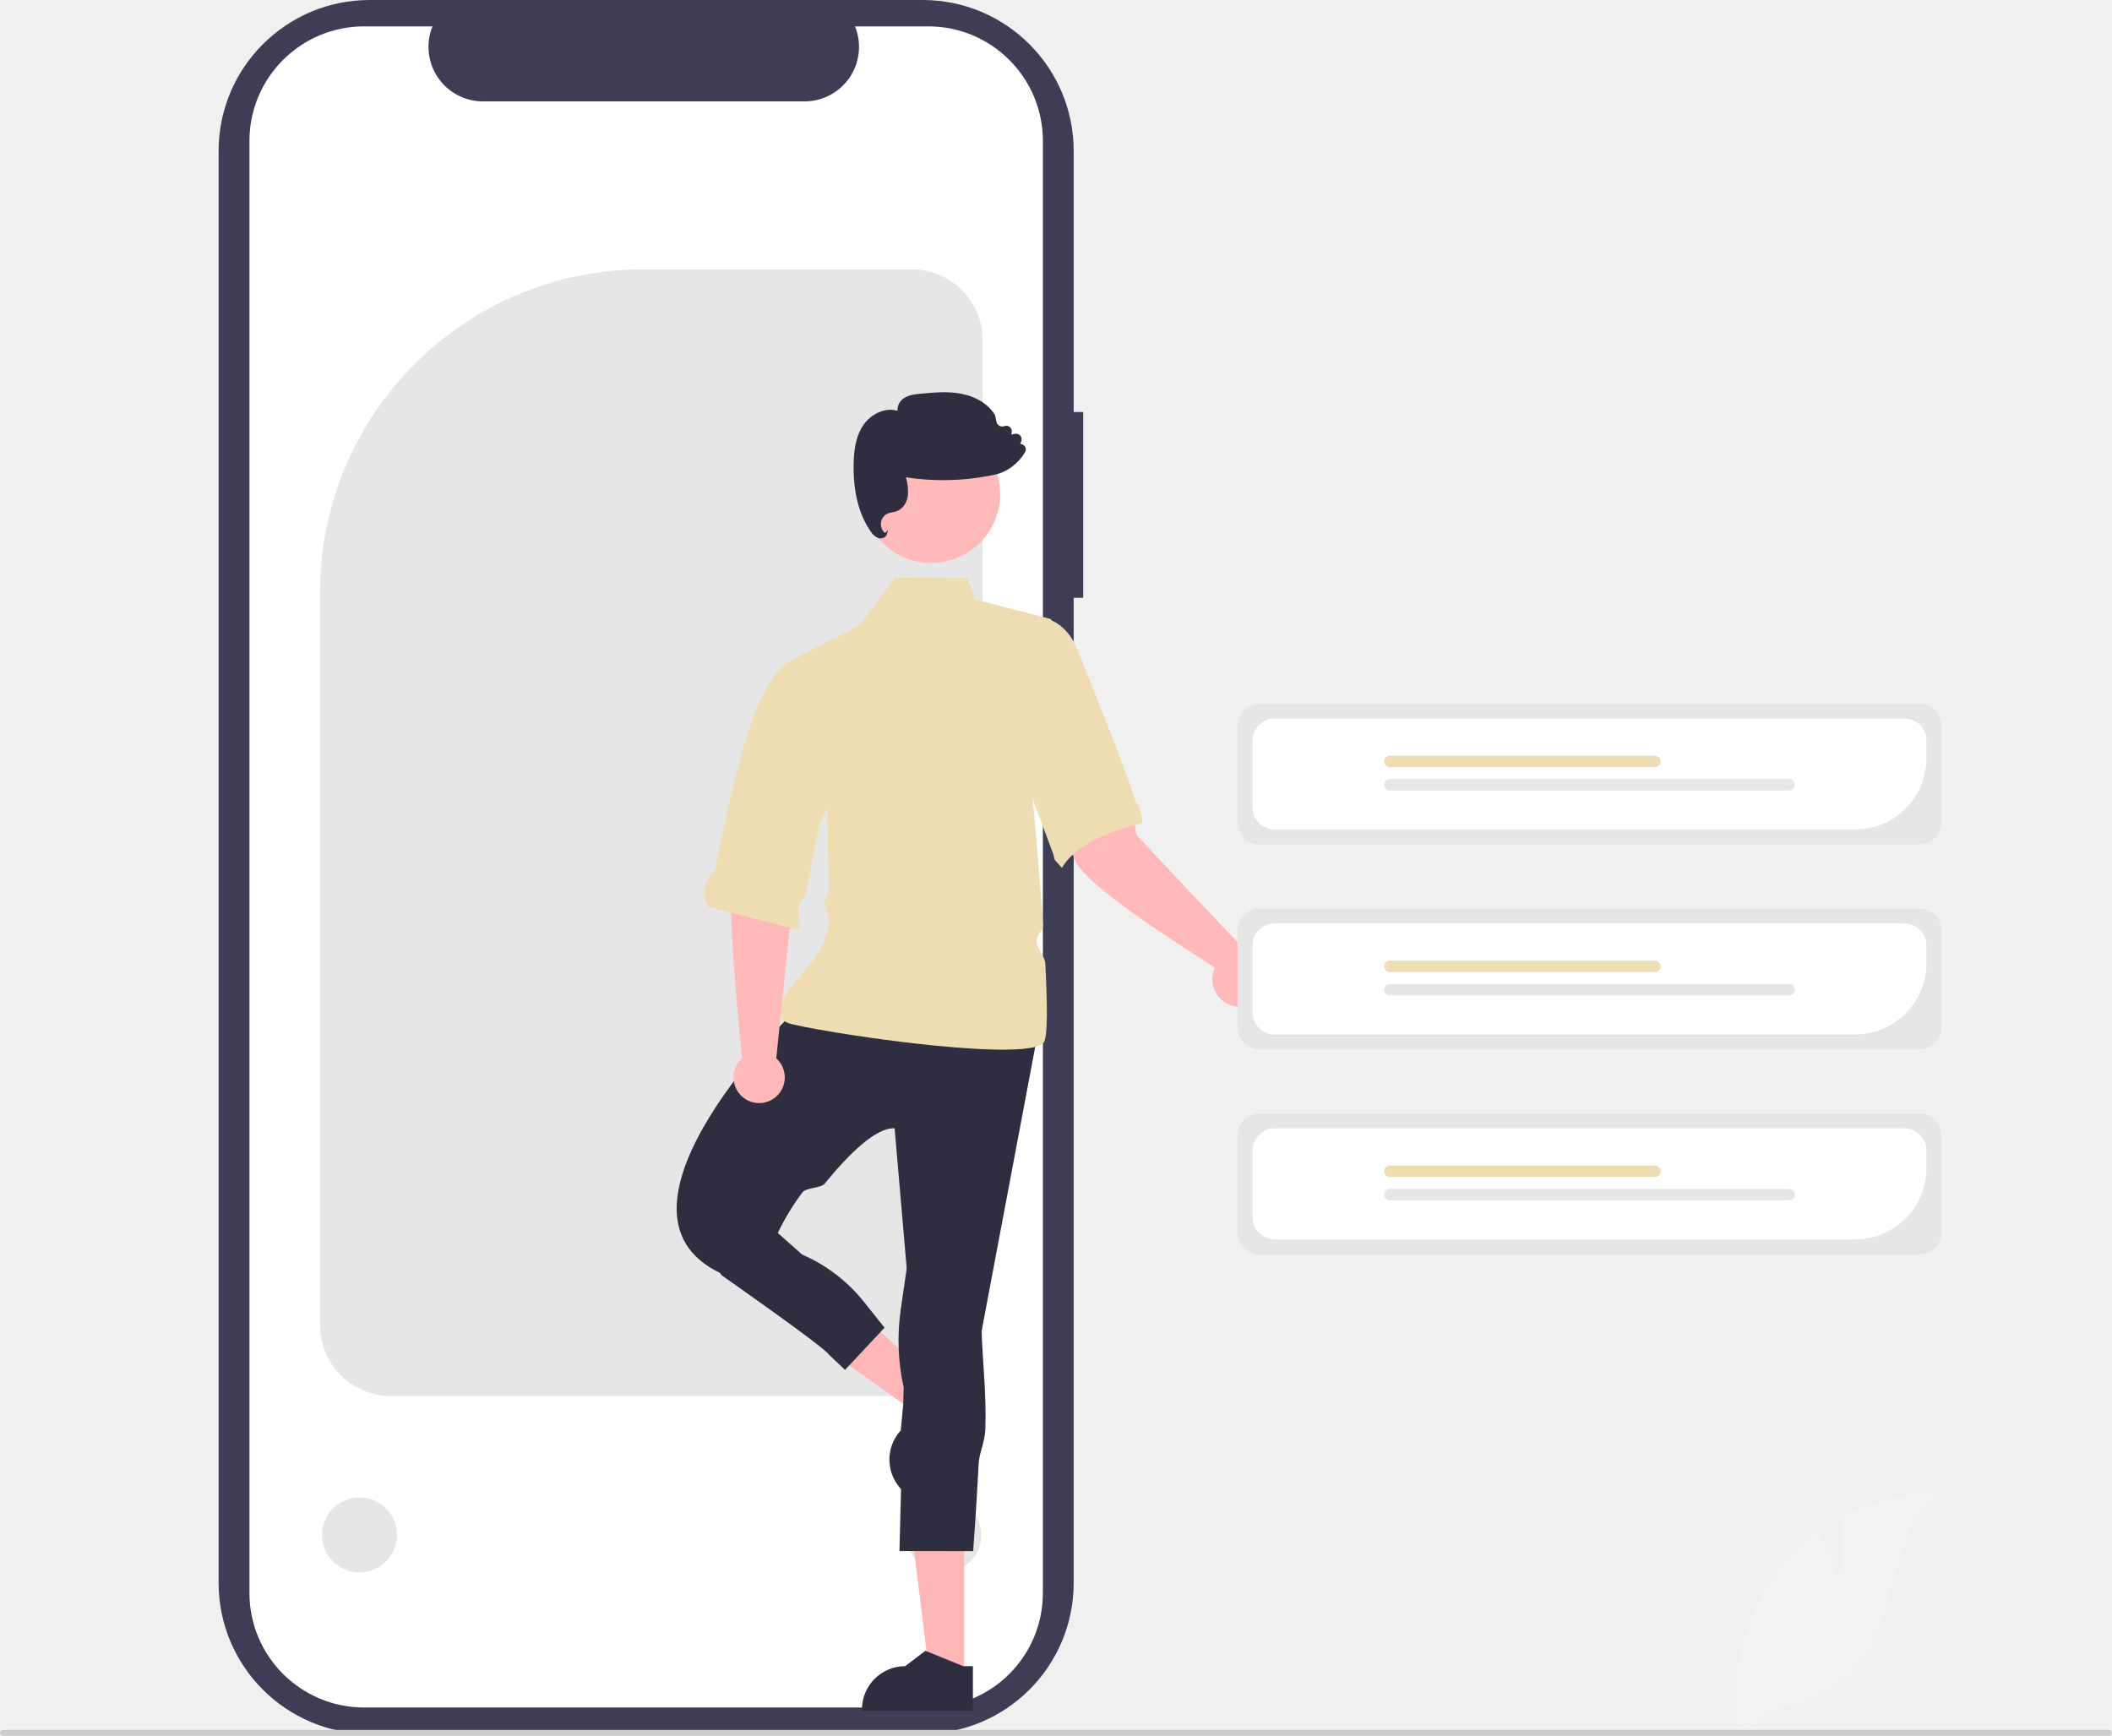
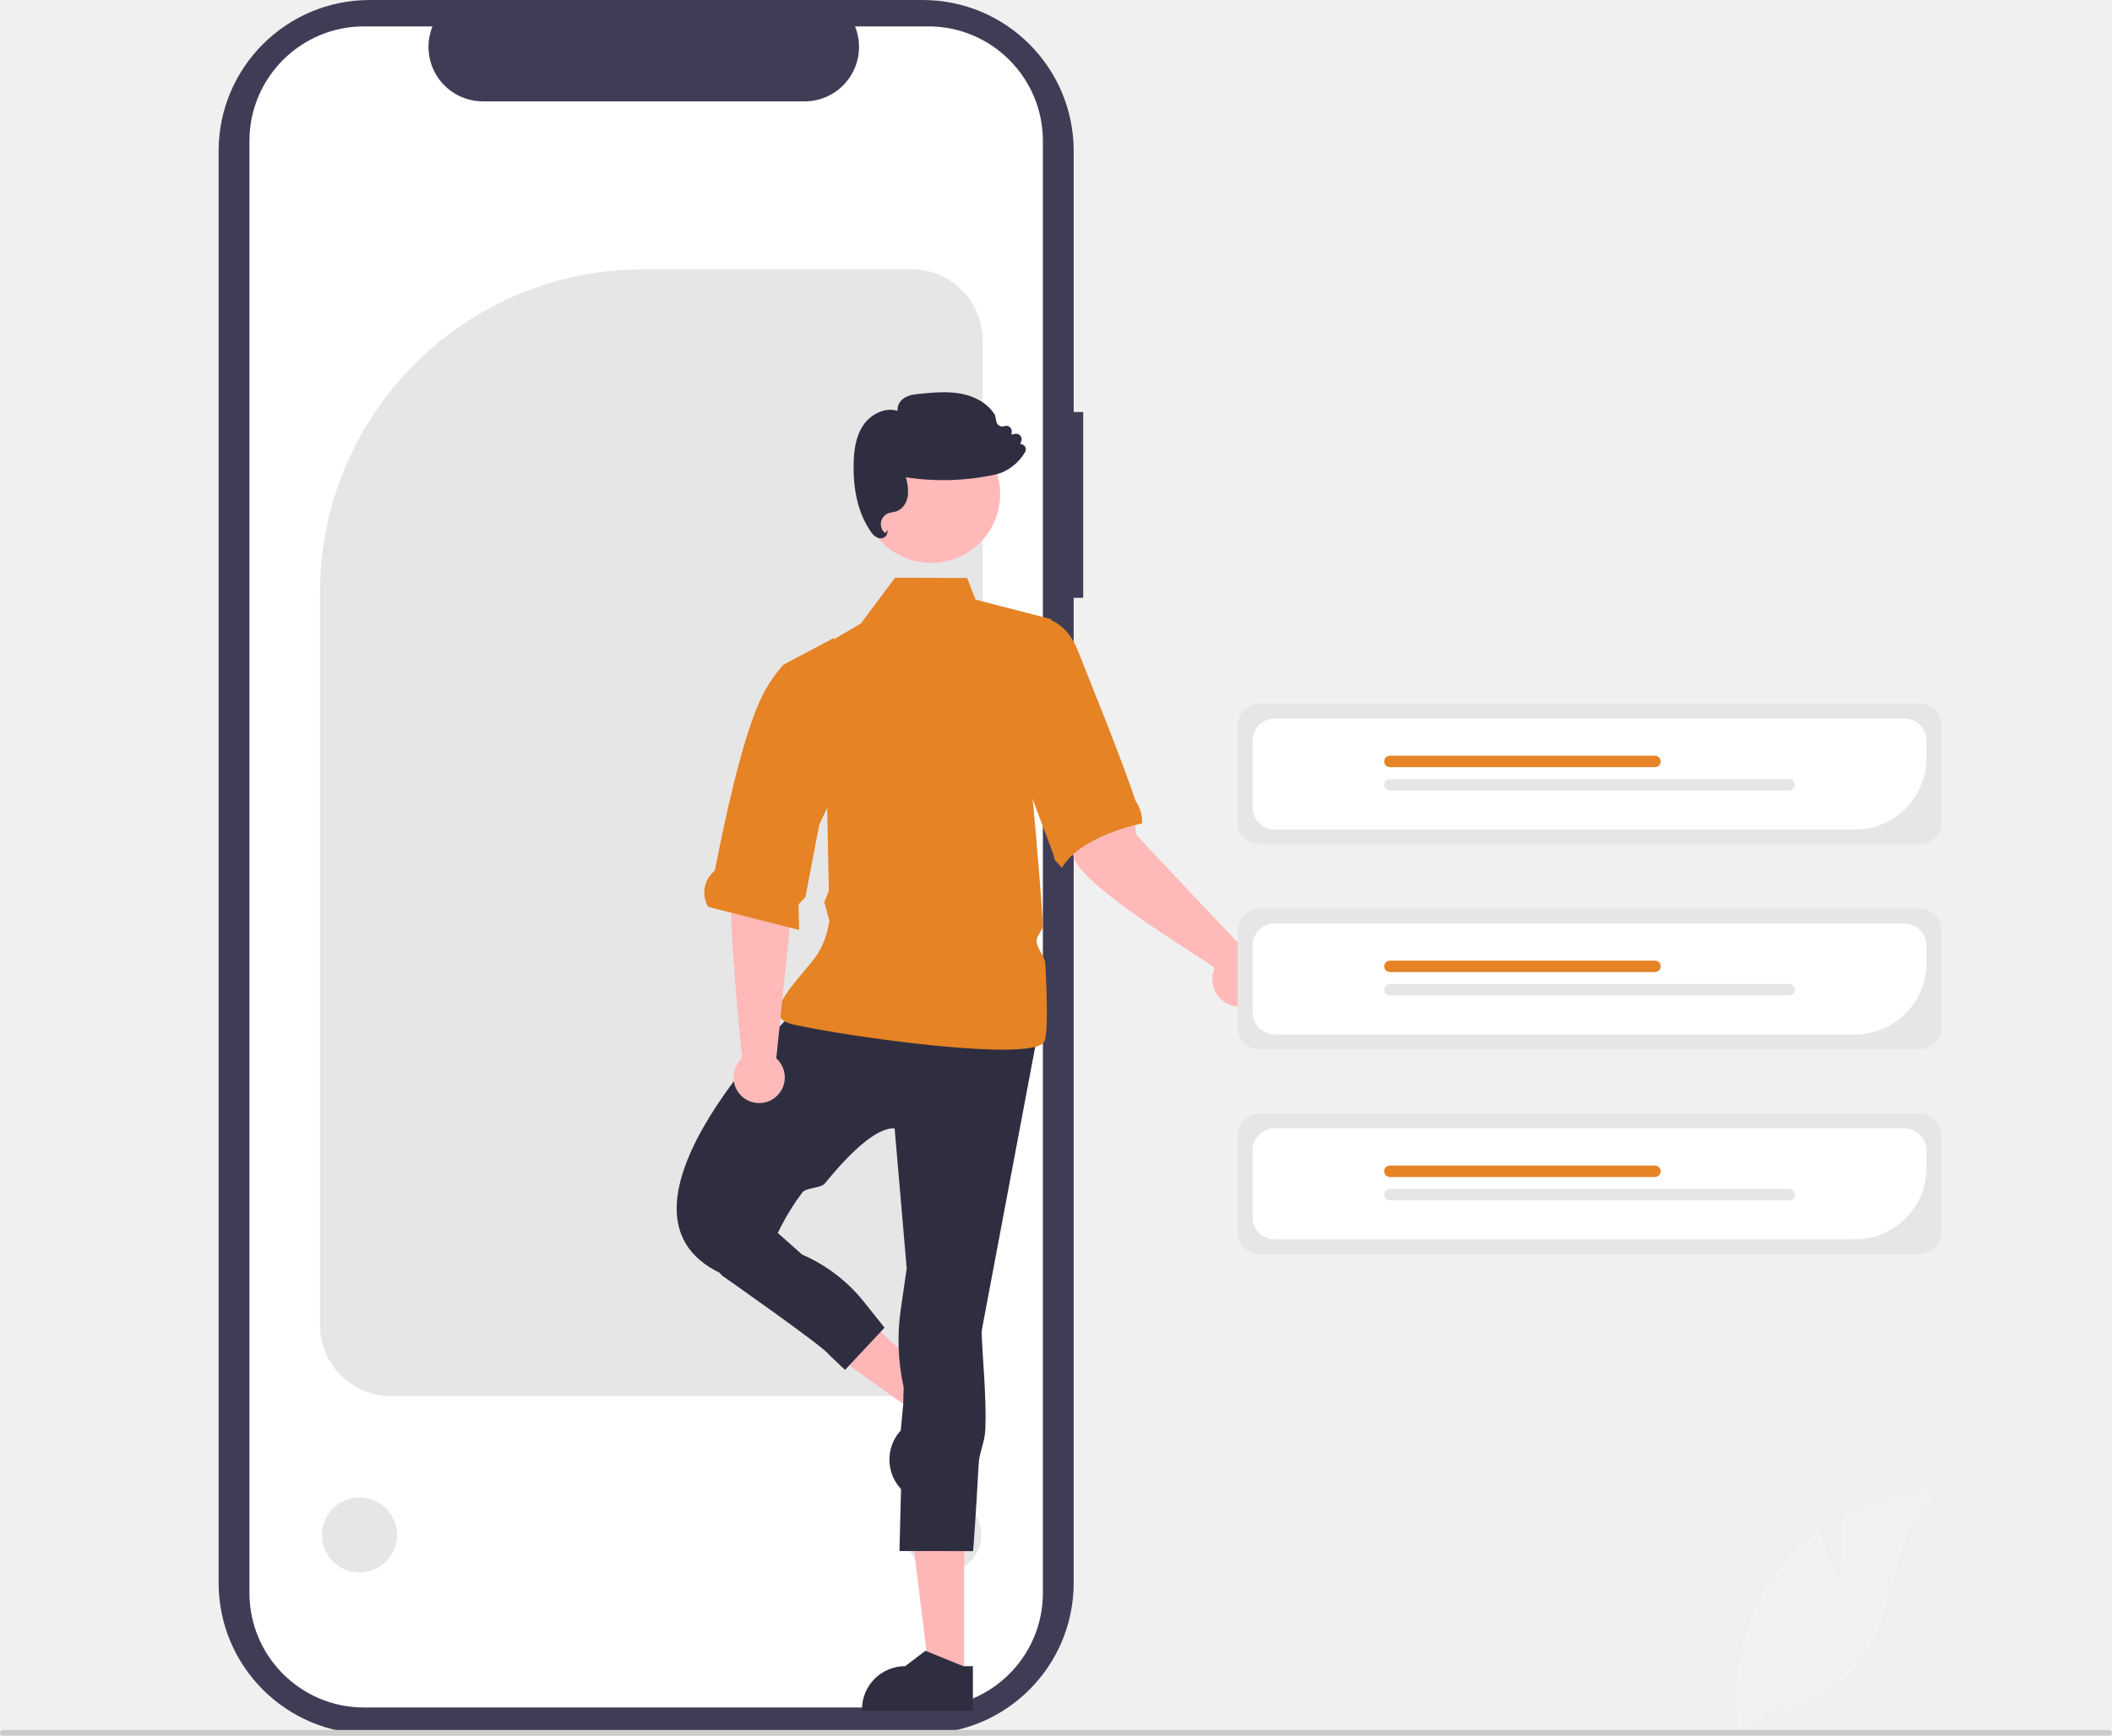
<svg xmlns="http://www.w3.org/2000/svg" data-name="Layer 1" width="865.67" height="711.472" viewBox="0 0 865.67 711.472">
  <path id="be762e0f-b118-45b0-834c-015dca31fdfd-51" data-name="Path 339" d="M611.151,263.156h-3.9V156.179a61.915,61.915,0,0,0-61.915-61.915h-226.65a61.915,61.915,0,0,0-61.916,61.914V743.062a61.915,61.915,0,0,0,61.915,61.915h226.648a61.915,61.915,0,0,0,61.915-61.915V339.304h3.9Z" transform="translate(-167.165 -94.26403)" fill="#3f3d56" />
  <path id="bd19cda7-6ee4-487f-8299-09f5b9520cce-52" data-name="Path 340" d="M594.624,152.032V747.207a46.959,46.959,0,0,1-46.942,46.952h-231.3a46.966,46.966,0,0,1-46.973-46.952V152.032a46.965,46.965,0,0,1,46.971-46.951h28.058a22.329,22.329,0,0,0,20.656,30.74h131.868a22.329,22.329,0,0,0,20.656-30.74h30.055a46.959,46.959,0,0,1,46.951,46.942Z" transform="translate(-167.165 -94.26403)" fill="#fff" />
  <path d="M540.93,666.475H327.318a29.01,29.01,0,0,1-28.978-28.978V336.993c0-72.962,59.358-132.321,132.32-132.321H540.93a29.01,29.01,0,0,1,28.977,28.977V637.497A29.01,29.01,0,0,1,540.93,666.475Z" transform="translate(-167.165 -94.26403)" fill="#e6e6e6" />
  <circle id="be454a6a-b415-4179-b5e8-57164f143cba" data-name="Ellipse 7" cx="147.357" cy="629.168" r="15.379" fill="#e6e6e6" />
  <circle id="be5a0c73-855d-427d-a69e-6f1eaa4c04a0" data-name="Ellipse 7" cx="386.863" cy="629.168" r="15.379" fill="#e6e6e6" />
  <polygon points="388.948 571.619 379.414 582.009 334.805 550.181 348.876 534.847 388.948 571.619" fill="#ffb6b6" />
  <path d="M568.615,672.475,537.875,705.974l-.424-.389a17.697,17.697,0,0,1-1.075-25.003l.001-.001.972-10.379L552.469,663.045l2.683-2.924Z" transform="translate(-167.165 -94.26403)" fill="#2f2e41" />
  <polygon points="395.181 687.559 381.081 687.558 374.373 633.171 395.184 633.172 395.181 687.559" fill="#ffb6b6" />
  <path d="M565.942,795.491l-45.466-.002v-.575a17.697,17.697,0,0,1,17.697-17.696h.001l8.305-6.301,15.495,6.301,3.969 0Z" transform="translate(-167.165 -94.26403)" fill="#2f2e41" />
  <path id="a30b4662-e5c2-40ab-b3a2-3f3e92442cbc-53" data-name="Path 17" d="M494.254,507.266s-86.138,83.167-31.683,108.91h16.831s5.058-17.969,16.637-33.123c1.59-2.081,7.547-1.658,9.202-3.686,10.101-12.383,21.053-23.018,28.616-22.596l4.95,57.425-2.442,16.831a88.193,88.193,0,0,0,1.194,31.834v0l-1.722,67.175,30.202.017s1.22-15.744,2.24-35.435c.273-5.275,2.542-8.95,2.76-14.565.521-13.461-1.206-29.13-1.539-40.115l22.772-120.791Z" transform="translate(-167.165 -94.26403)" fill="#2f2e41" />
-   <path id="bce5c948-7db7-43f8-8cd2-61a9f17c0c07-54" data-name="Path 22" d="M534.039,331.053,519.994,349.842l-33.663,19.8,19.8,51.484.751,38.306-1.843,4.621,2.082,7.568s-.961,8.857-6.082,15.432c-8.954,11.497-22.626,23.992-8.769,27.142,21.782,4.951,99.009,15.841,102.969,6.931,1.37-3.082,1.2-16.116.391-31.848-.151-2.942-3.401-6.142-3.591-9.225-.143-2.313,2.782-4.489,2.623-6.835-1.767-26.145-4.373-53.081-4.373-53.081l7.75-72.084-31-8-3.48-8.872Z" transform="translate(-167.165 -94.26403)" fill="#EEDDB2" />
+   <path id="bce5c948-7db7-43f8-8cd2-61a9f17c0c07-54" data-name="Path 22" d="M534.039,331.053,519.994,349.842l-33.663,19.8,19.8,51.484.751,38.306-1.843,4.621,2.082,7.568s-.961,8.857-6.082,15.432c-8.954,11.497-22.626,23.992-8.769,27.142,21.782,4.951,99.009,15.841,102.969,6.931,1.37-3.082,1.2-16.116.391-31.848-.151-2.942-3.401-6.142-3.591-9.225-.143-2.313,2.782-4.489,2.623-6.835-1.767-26.145-4.373-53.081-4.373-53.081l7.75-72.084-31-8-3.48-8.872Z" transform="translate(-167.165 -94.26403)" fill="#e58325" />
  <path id="aa56653d-a1eb-49b2-bba0-f0dc0c583c83-55" data-name="Path 18" d="M458.435,611.236l4.604,5.818s42.345,29.625,43.799,32.393l6.692,6.332,16.192-17.309-8.421-10.554a66.102,66.102,0,0,0-25.357-19.413h0l-12.905-11.449Z" transform="translate(-167.165 -94.26403)" fill="#2f2e41" />
  <path d="M485.341,528.088l7.711-74.639,2.035-30.719-21.583-3.903s-3.232,21.118-6.059,33.511c-2.79,12.229,3.717,74.111,3.889,75.743a10.501,10.501,0,1,0,14.007.007Z" transform="translate(-167.165 -94.26403)" fill="#ffb9b9" />
-   <path d="M457.455,465.988l37.259,9.458-.259-10.458,2.828-3,5.65-29.597,8.106-17.338L508.932,355.764l-20.589,10.92-.025.019a55.663,55.663,0,0,0-8.928,13.22c-7.762,15.779-15.217,50.533-19.12,70.719a2.203,2.203,0,0,1-.743,1.07,11.415,11.415,0,0,0-2.072,14.276Z" transform="translate(-167.165 -94.26403)" fill="#EEDDB2" />
+   <path d="M457.455,465.988l37.259,9.458-.259-10.458,2.828-3,5.65-29.597,8.106-17.338L508.932,355.764l-20.589,10.92-.025.019a55.663,55.663,0,0,0-8.928,13.22c-7.762,15.779-15.217,50.533-19.12,70.719a2.203,2.203,0,0,1-.743,1.07,11.415,11.415,0,0,0-2.072,14.276Z" transform="translate(-167.165 -94.26403)" fill="#e58325" />
  <path d="M678.716,485.044s-45.359-47.82-45.782-48.722c-3.168-24.061-12.281-34.675-13.648-33.523L595.766,410.948s6.996,22.155,11.733,35.314c4.526,12.574,56.693,43.288,57.563,44.804a11.188,11.188,0,1,0,13.654-6.023Z" transform="translate(-167.165 -94.26403)" fill="#ffb9b9" />
-   <path d="M576.773,349.699s23.089-11.316,32.044,10.909c4.909,12.547,17.466,42.998,23.723,61.743a1.401,1.401,0,0,0,.17.336,15.241,15.241,0,0,1,2.596,8.409,2.862,2.862,0,0,0,.068.649s-25.373,4.943-32.919,18.243l-2.993-3.248-.532-2.276-21.891-58.411Z" transform="translate(-167.165 -94.26403)" fill="#EEDDB2" />
+   <path d="M576.773,349.699s23.089-11.316,32.044,10.909c4.909,12.547,17.466,42.998,23.723,61.743a1.401,1.401,0,0,0,.17.336,15.241,15.241,0,0,1,2.596,8.409,2.862,2.862,0,0,0,.068.649s-25.373,4.943-32.919,18.243l-2.993-3.248-.532-2.276-21.891-58.411Z" transform="translate(-167.165 -94.26403)" fill="#e58325" />
  <path d="M953.836,440.407H683.514a9.095,9.095,0,0,1-9.085-9.085V391.731a9.095,9.095,0,0,1,9.085-9.085H953.836a9.095,9.095,0,0,1,9.085,9.085v39.591A9.095,9.095,0,0,1,953.836,440.407Z" transform="translate(-167.165 -94.26403)" fill="#e6e6e6" />
  <path d="M927.571,434.279H689.643a9.095,9.095,0,0,1-9.085-9.085V397.864a9.095,9.095,0,0,1,9.085-9.085H947.708a9.095,9.095,0,0,1,9.085,9.085v7.193A29.255,29.255,0,0,1,927.571,434.279Z" transform="translate(-167.165 -94.26403)" fill="#fff" />
-   <path d="M845.5,408.71H736.851a2.343,2.343,0,1,1,0-4.686H845.5a2.343,2.343,0,0,1,0,4.686Z" transform="translate(-167.165 -94.26403)" fill="#EEDDB2" />
+   <path d="M845.5,408.71H736.851a2.343,2.343,0,1,1,0-4.686H845.5a2.343,2.343,0,0,1,0,4.686Z" transform="translate(-167.165 -94.26403)" fill="#e58325" />
  <path d="M900.5,418.293H736.851a2.343,2.343,0,1,1,0-4.686H900.5a2.343,2.343,0,0,1,0,4.686Z" transform="translate(-167.165 -94.26403)" fill="#e6e6e6" />
  <path d="M953.836,524.407H683.514a9.095,9.095,0,0,1-9.085-9.085V475.731a9.095,9.095,0,0,1,9.085-9.085H953.836a9.095,9.095,0,0,1,9.085,9.085v39.591A9.095,9.095,0,0,1,953.836,524.407Z" transform="translate(-167.165 -94.26403)" fill="#e6e6e6" />
  <path d="M927.571,518.279H689.643a9.095,9.095,0,0,1-9.085-9.085V481.864a9.095,9.095,0,0,1,9.085-9.085H947.708a9.095,9.095,0,0,1,9.085,9.085v7.193A29.255,29.255,0,0,1,927.571,518.279Z" transform="translate(-167.165 -94.26403)" fill="#fff" />
-   <path d="M845.5,492.71H736.851a2.343,2.343,0,1,1,0-4.686H845.5a2.343,2.343,0,0,1,0,4.686Z" transform="translate(-167.165 -94.26403)" fill="#EEDDB2" />
+   <path d="M845.5,492.71H736.851a2.343,2.343,0,1,1,0-4.686H845.5a2.343,2.343,0,0,1,0,4.686Z" transform="translate(-167.165 -94.26403)" fill="#e58325" />
  <path d="M900.5,502.293H736.851a2.343,2.343,0,1,1,0-4.686H900.5a2.343,2.343,0,0,1,0,4.686Z" transform="translate(-167.165 -94.26403)" fill="#e6e6e6" />
  <path d="M953.836,608.407H683.514a9.095,9.095,0,0,1-9.085-9.085V559.731a9.095,9.095,0,0,1,9.085-9.085H953.836a9.095,9.095,0,0,1,9.085,9.085v39.591A9.095,9.095,0,0,1,953.836,608.407Z" transform="translate(-167.165 -94.26403)" fill="#e6e6e6" />
  <path d="M927.571,602.279H689.643a9.095,9.095,0,0,1-9.085-9.085V565.864a9.095,9.095,0,0,1,9.085-9.085H947.708a9.095,9.095,0,0,1,9.085,9.085v7.193A29.255,29.255,0,0,1,927.571,602.279Z" transform="translate(-167.165 -94.26403)" fill="#fff" />
-   <path d="M845.5,576.71H736.851a2.343,2.343,0,1,1,0-4.686H845.5a2.343,2.343,0,0,1,0,4.686Z" transform="translate(-167.165 -94.26403)" fill="#EEDDB2" />
+   <path d="M845.5,576.71H736.851a2.343,2.343,0,1,1,0-4.686H845.5a2.343,2.343,0,0,1,0,4.686Z" transform="translate(-167.165 -94.26403)" fill="#e58325" />
  <path d="M900.5,586.293H736.851a2.343,2.343,0,1,1,0-4.686H900.5a2.343,2.343,0,0,1,0,4.686Z" transform="translate(-167.165 -94.26403)" fill="#e6e6e6" />
  <circle id="f8b50a69-a369-42b8-943f-f14ba4f1f80f" data-name="Ellipse 5" cx="381.674" cy="202.486" r="28.272" fill="#ffb9b9" />
  <path d="M528.051,314.933a3.092,3.092,0,0,1-.997-.161,6.537,6.537,0,0,1-3.014-2.679c-4.868-7.001-7.218-16.335-6.985-27.743.098-4.826.645-10.997,4.025-15.916,2.842-4.136,8.592-7.418,13.95-5.771a5.792,5.792,0,0,1,2.89-5.347c2.03-1.243,4.473-1.472,6.628-1.674,5.442-.51,11.068-1.037,16.579.007,6.179,1.172,11.231,4.357,13.861,8.738l.054.138.535,2.596a2.465,2.465,0,0,0,3.282,1.811,2.237,2.237,0,0,1,3.002,2.414l-.149,1.033,1.554-.291a2.238,2.238,0,0,1,2.51,2.975l-.439,1.187a2.354,2.354,0,0,1,1.711.753,2.164,2.164,0,0,1,.293,2.549,20.271,20.271,0,0,1-7.16,7.204,16.923,16.923,0,0,1-5.233,2.058,100.501,100.501,0,0,1-36.46,1.096,20.555,20.555,0,0,1,.815,7.38c-.388,3.112-2.215,5.681-4.656,6.543a11.243,11.243,0,0,1-1.701.41,9.976,9.976,0,0,0-1.624.395,4.754,4.754,0,0,0-1.392,8.125l1.203-1.254-.391,1.594a2.288,2.288,0,0,1-1.166,1.452A3.205,3.205,0,0,1,528.051,314.933Z" transform="translate(-167.165 -94.26403)" fill="#2f2e41" />
  <path d="M921.345,741.82l1.144-25.719a83.066,83.066,0,0,1,38.745-9.808c-18.608,15.214-16.283,44.541-28.899,65a49.964,49.964,0,0,1-36.639,23.089l-15.572,9.534a83.724,83.724,0,0,1,17.647-67.845A80.873,80.873,0,0,1,912.633,722.261C916.363,732.095,921.345,741.82,921.345,741.82Z" transform="translate(-167.165 -94.26403)" fill="#f2f2f2" />
  <path d="M1032.835,804.546a1.186,1.186,0,0,1-1.19,1.19H168.355a1.19,1.19,0,0,1,0-2.38h863.29A1.187,1.187,0,0,1,1032.835,804.546Z" transform="translate(-167.165 -94.26403)" fill="#ccc" />
</svg>
